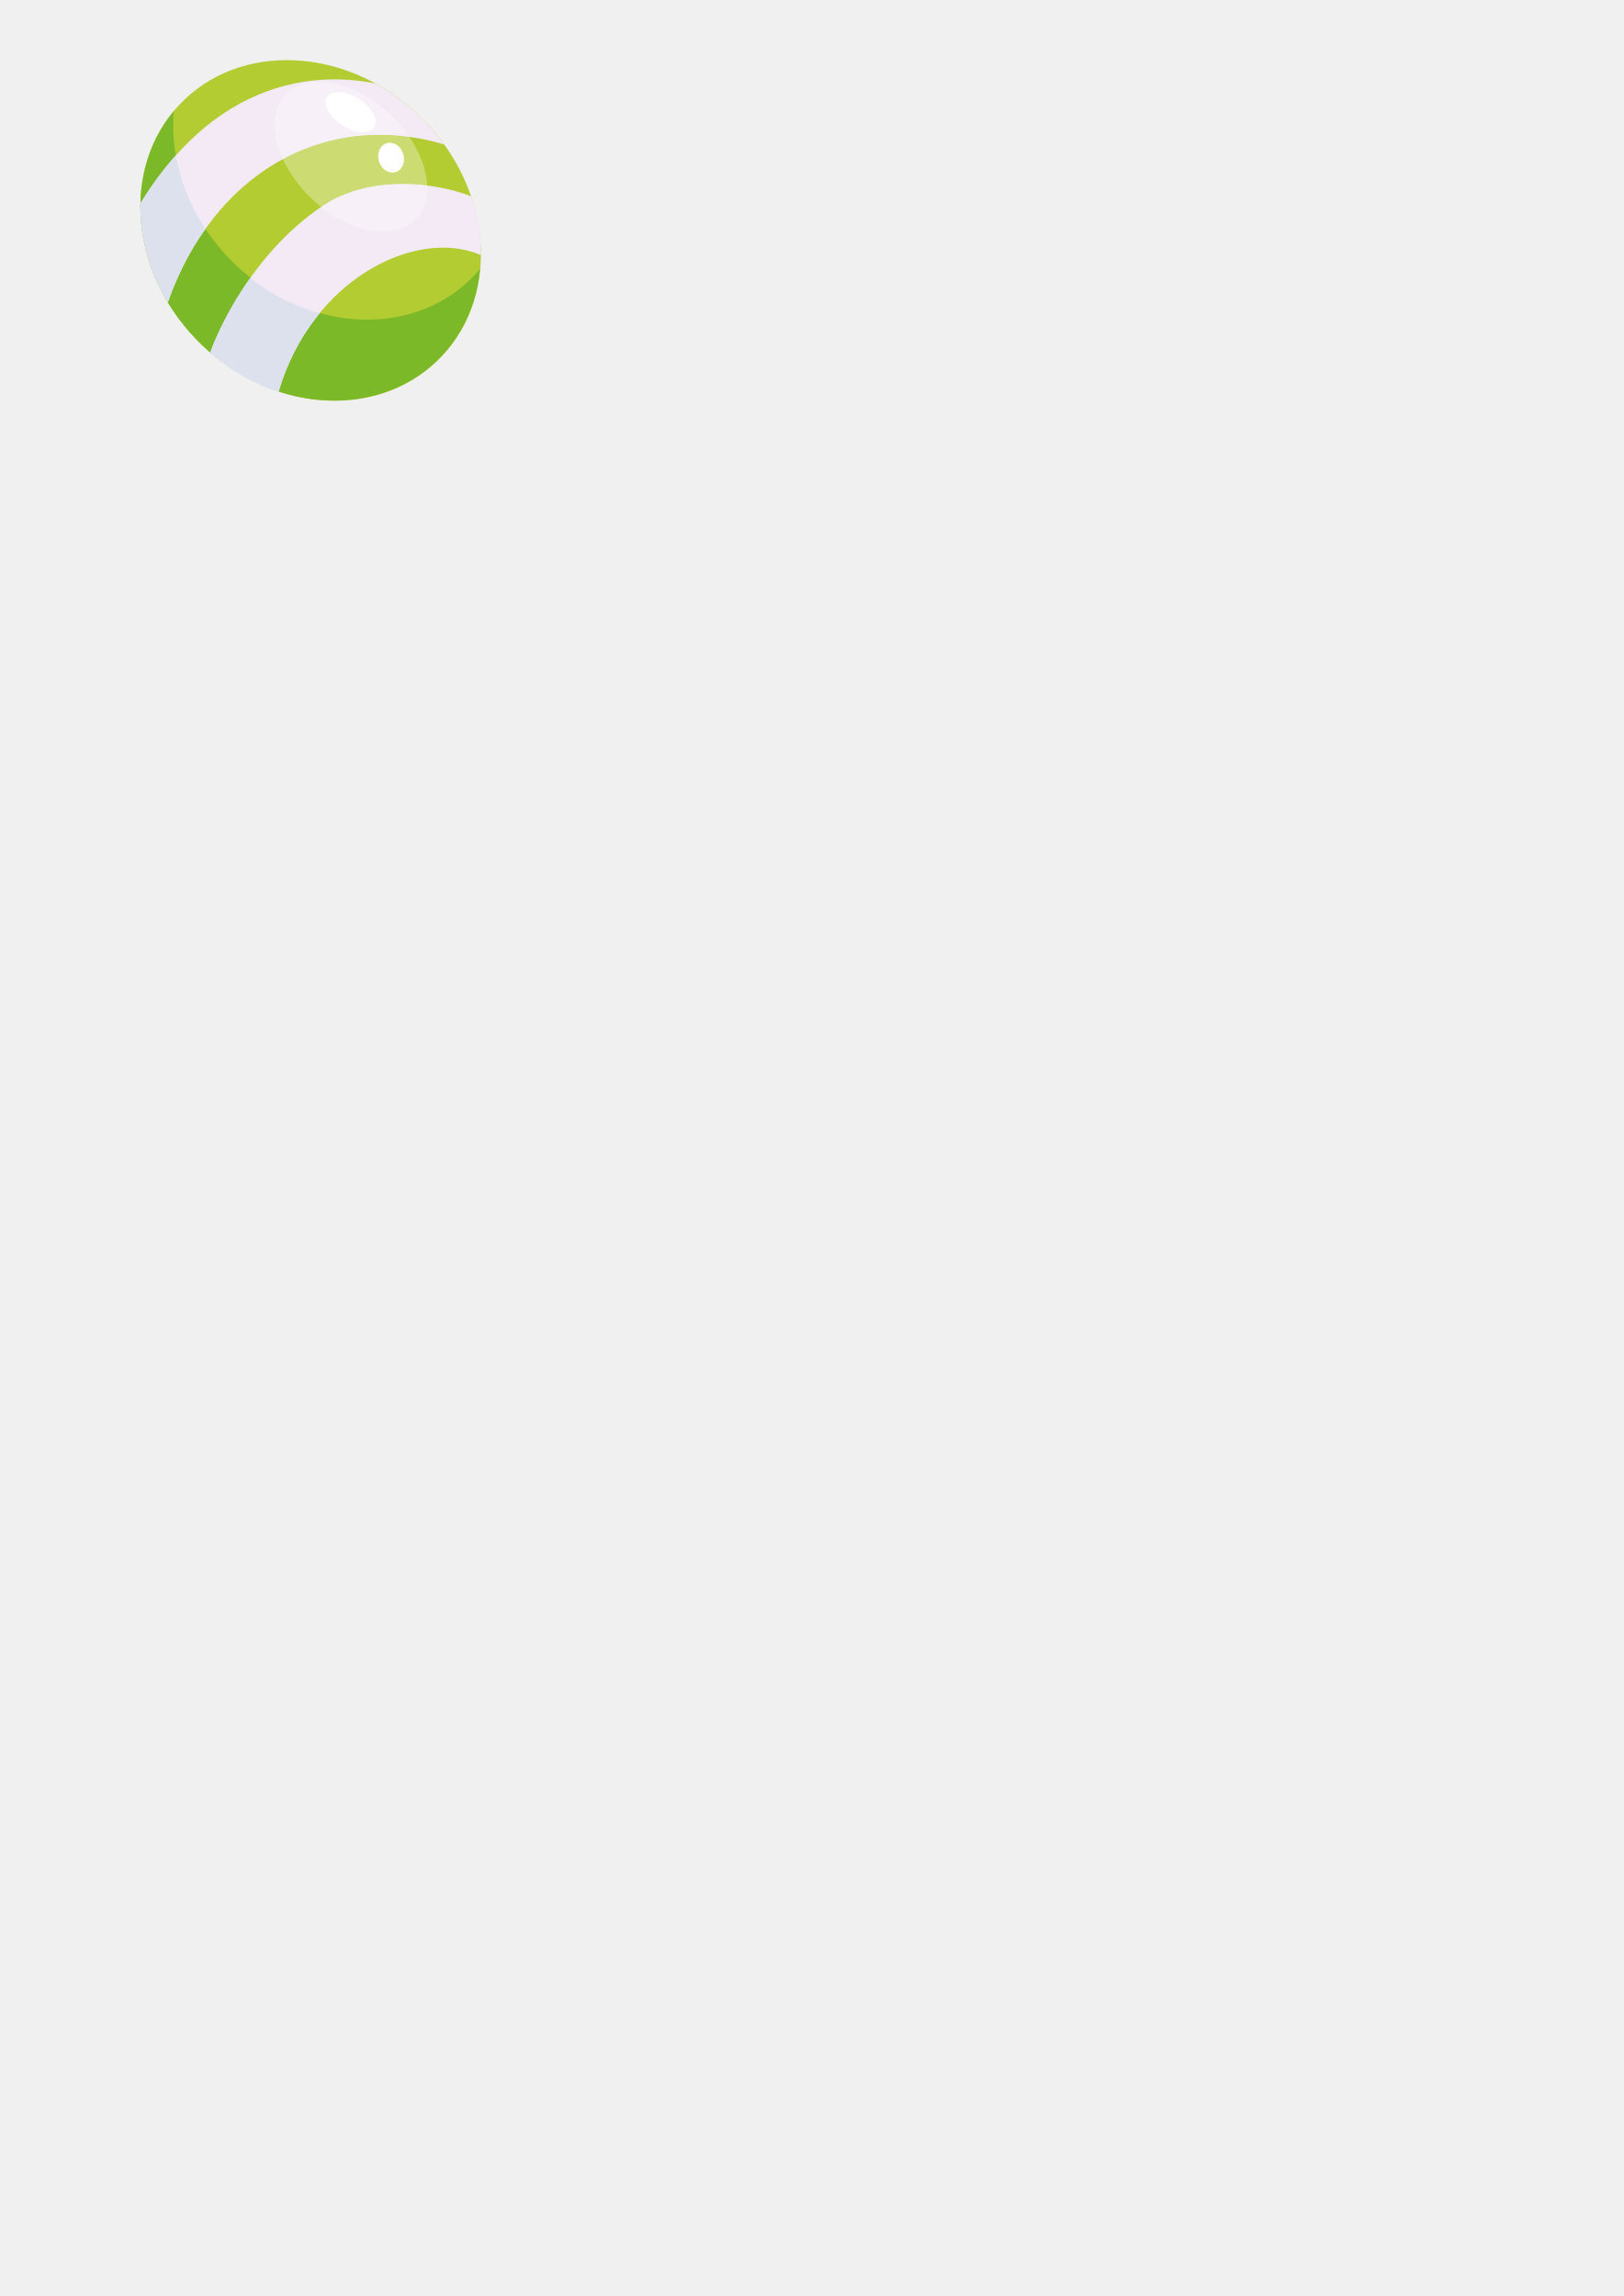
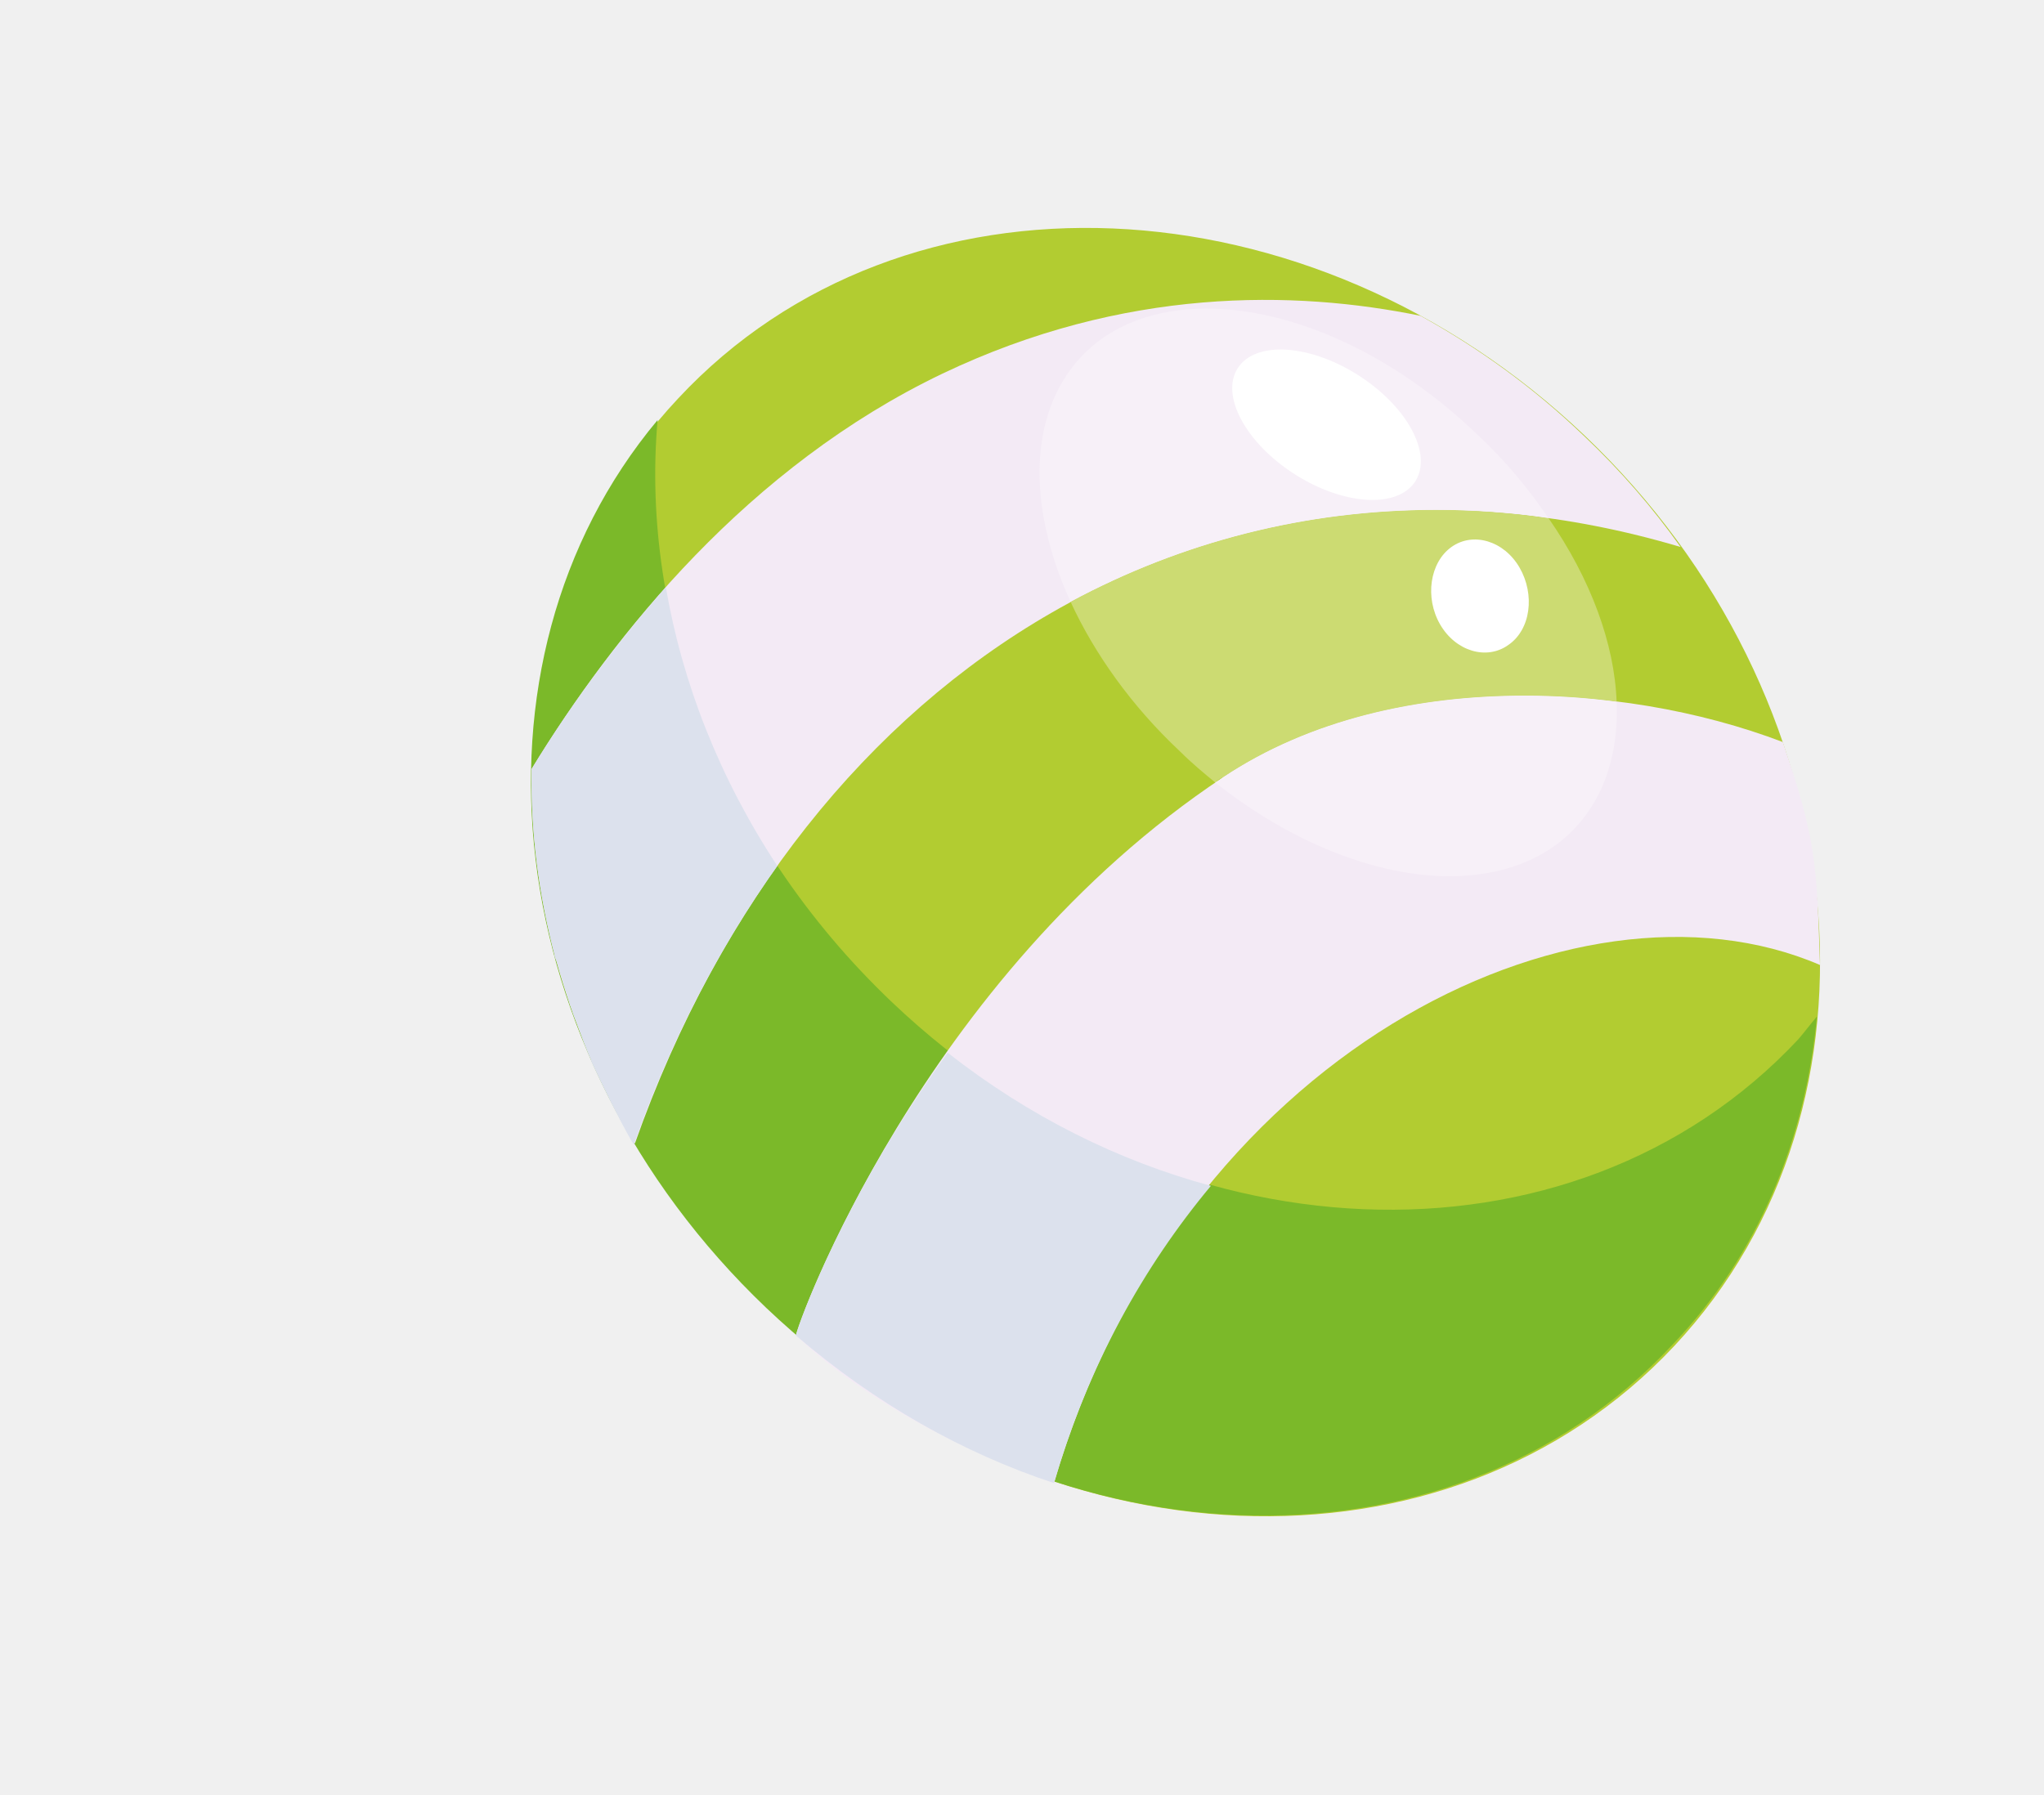
- <svg xmlns="http://www.w3.org/2000/svg" version="1.1" id="Layer_1" x="0px" y="0px" viewBox="0 0 595.28 841.89" style="enable-background:new 0 0 595.28 841.89;" xml:space="preserve">
+ <svg xmlns="http://www.w3.org/2000/svg" version="1.1" id="Layer_1" x="0px" y="0px" viewBox="0 0 198 173.9" style="enable-background:new 0 0 198 173.9;" xml:space="preserve">
  <style type="text/css">
	.st0{fill:#B2CC31;}
	.st1{fill:#7BB929;}
	.st2{fill:#F3EAF5;}
	.st3{fill:#DCE1ED;}
	.st4{fill:#CCDB72;}
	.st5{fill:#F7F0F8;}
	.st6{fill:#FFFFFF;}
</style>
  <g>
-     <path class="st0" d="M162.16,130.43c-21.85,23.37-61.17,21.74-87.83-3.63c-26.66-25.37-30.56-64.88-8.71-88.24   c21.85-23.37,61.17-21.74,87.83,3.63C180.11,67.55,184.01,107.06,162.16,130.43L162.16,130.43z" />
-     <path class="st1" d="M176,98.49c-0.61,0.73-1.18,1.5-1.84,2.21c-21.85,23.36-61.18,21.74-87.83-3.63   C69.77,81.31,62.01,60.11,63.73,40.7c-19.68,23.58-15.31,61.43,10.54,86.04c26.66,25.37,65.98,27,87.83,3.63   C170.38,121.51,174.95,110.33,176,98.49z" />
-     <path class="st2" d="M162.82,52.96c-2.73-3.79-5.83-7.42-9.37-10.78c-4.9-4.66-10.23-8.51-15.8-11.56   c-12.18-2.45-28.74-2.8-46.34,5.63c-18.81,9-31.75,25.17-39.77,38.33c-0.23,12.18,3.14,24.84,10.01,36.28   C78.08,63.78,118.79,39.91,162.82,52.96L162.82,52.96z" />
-     <path class="st3" d="M75.3,83.93c-5.62-8.46-9.22-17.69-10.84-26.98c-5.24,5.88-9.58,11.98-12.98,17.56c0,0.1,0,0.2,0,0.3   c-0.08,5.87,0.67,11.84,2.24,17.73c0.05,0.19,0.1,0.39,0.15,0.58c0.36,1.3,0.77,2.59,1.21,3.88c0.13,0.39,0.27,0.77,0.41,1.16   c0.45,1.24,0.91,2.47,1.43,3.69c0.14,0.32,0.3,0.64,0.44,0.97c1.15,2.6,2.45,5.15,3.94,7.65c0.07,0.11,0.12,0.23,0.19,0.34   C65.02,100.71,69.74,91.76,75.3,83.93z" />
-     <path class="st2" d="M172.7,71.95c-15.99-6.1-38.65-6.94-54.2,3.4c-29.18,19.41-41.38,53.26-41.36,54.12   c9.98,9.5,24.98,14.27,24.98,14.27c12.11-41.5,50.52-60.42,74.2-50.21C176.01,83.71,175.86,81.27,172.7,71.95L172.7,71.95z" />
-     <path class="st3" d="M77.06,129.4c7.66,6.59,16.18,11.41,24.99,14.29c3.35-11.37,8.7-20.98,15.15-28.81   c-8.88-2.45-17.59-6.74-25.47-12.93C81.93,115.74,77.37,128.06,77.06,129.4z" />
-     <path class="st4" d="M139.12,49.42c-12.63,0-24.63,3.1-35.41,8.92c2.29,5.03,5.86,10.07,10.56,14.54c1.12,1.07,2.27,2.07,3.44,3   c0.26-0.18,0.53-0.36,0.79-0.53c8.39-5.58,18.84-7.9,29.2-7.9c3,0,5.99,0.19,8.92,0.56c-0.25-5.59-2.52-11.88-6.56-17.82   C146.36,49.67,142.72,49.42,139.12,49.42L139.12,49.42z" />
-     <path class="st5" d="M116.92,29.94c-4.89,0-9.19,1.53-12.18,4.73c-5.13,5.49-5.19,14.55-1.04,23.67   c10.79-5.82,22.78-8.92,35.41-8.92c3.6,0,7.25,0.25,10.94,0.76c-1.92-2.83-4.25-5.59-6.94-8.15   C134.86,34.18,125.06,29.94,116.92,29.94L116.92,29.94z" />
-     <path class="st5" d="M147.7,67.45c-10.36,0-20.82,2.32-29.2,7.9c-0.27,0.18-0.53,0.36-0.79,0.53c7.45,5.93,15.72,9.09,22.75,9.09   c4.89,0,9.19-1.53,12.18-4.73c2.93-3.13,4.21-7.43,3.99-12.23C153.69,67.64,150.7,67.45,147.7,67.45L147.7,67.45z" />
-     <ellipse transform="matrix(0.5368 -0.8437 0.8437 0.5368 24.8555 127.5027)" class="st6" cx="128.54" cy="41.12" rx="5.7" ry="10.24" />
-     <path class="st6" d="M146.14,62.55c-2.13,1.5-5.09,0.6-6.61-2.02c-1.52-2.62-1.02-5.96,1.11-7.46c2.13-1.5,5.09-0.6,6.61,2.02   C148.77,57.71,148.27,61.05,146.14,62.55z" />
+     <path class="st0" d="M162.2,130.4c-21.9,23.4-61.2,21.7-87.8-3.6s-30.6-64.9-8.7-88.2c21.8-23.4,61.2-21.7,87.8,3.6   C180.1,67.5,184,107.1,162.2,130.4L162.2,130.4z" />
+     <path class="st1" d="M176,98.5c-0.6,0.7-1.2,1.5-1.8,2.2c-21.9,23.4-61.2,21.7-87.8-3.6C69.8,81.3,62,60.1,63.7,40.7   c-19.7,23.6-15.3,61.4,10.5,86c26.7,25.4,66,27,87.8,3.6C170.4,121.5,174.9,110.3,176,98.5z" />
+     <path class="st2" d="M162.8,53c-2.7-3.8-5.8-7.4-9.4-10.8c-4.9-4.7-10.2-8.5-15.8-11.6c-12.2-2.5-28.7-2.8-46.3,5.6   c-18.8,9-31.8,25.2-39.8,38.3c-0.2,12.2,3.1,24.8,10,36.3C78.1,63.8,118.8,39.9,162.8,53L162.8,53z" />
+     <path class="st3" d="M75.3,83.9c-5.6-8.5-9.2-17.7-10.8-27c-5.2,5.9-9.6,12-13,17.6c0,0.1,0,0.2,0,0.3c-0.1,5.9,0.7,11.8,2.2,17.7   c0,0.2,0.1,0.4,0.2,0.6c0.4,1.3,0.8,2.6,1.2,3.9c0.1,0.4,0.3,0.8,0.4,1.2c0.5,1.2,0.9,2.5,1.4,3.7c0.1,0.3,0.3,0.6,0.4,1   c1.2,2.6,2.5,5.2,3.9,7.7c0.1,0.1,0.1,0.2,0.2,0.3C65,100.7,69.7,91.8,75.3,83.9z" />
+     <path class="st2" d="M172.7,71.9c-16-6.1-38.7-6.9-54.2,3.4c-29.2,19.4-41.4,53.3-41.4,54.1c10,9.5,25,14.3,25,14.3   c12.1-41.5,50.5-60.4,74.2-50.2C176,83.7,175.9,81.3,172.7,71.9L172.7,71.9z" />
+     <path class="st3" d="M77.1,129.4c7.7,6.6,16.2,11.4,25,14.3c3.3-11.4,8.7-21,15.2-28.8c-8.9-2.4-17.6-6.7-25.5-12.9   C81.9,115.7,77.4,128.1,77.1,129.4z" />
+     <path class="st4" d="M139.1,49.4c-12.6,0-24.6,3.1-35.4,8.9c2.3,5,5.9,10.1,10.6,14.5c1.1,1.1,2.3,2.1,3.4,3   c0.3-0.2,0.5-0.4,0.8-0.5c8.4-5.6,18.8-7.9,29.2-7.9c3,0,6,0.2,8.9,0.6c-0.2-5.6-2.5-11.9-6.6-17.8   C146.4,49.7,142.7,49.4,139.1,49.4L139.1,49.4z" />
+     <path class="st5" d="M116.9,29.9c-4.9,0-9.2,1.5-12.2,4.7c-5.1,5.5-5.2,14.5-1,23.7c10.8-5.8,22.8-8.9,35.4-8.9   c3.6,0,7.2,0.2,10.9,0.8c-1.9-2.8-4.2-5.6-6.9-8.1C134.9,34.2,125.1,29.9,116.9,29.9L116.9,29.9z" />
+     <path class="st5" d="M147.7,67.4c-10.4,0-20.8,2.3-29.2,7.9c-0.3,0.2-0.5,0.4-0.8,0.5c7.4,5.9,15.7,9.1,22.7,9.1   c4.9,0,9.2-1.5,12.2-4.7c2.9-3.1,4.2-7.4,4-12.2C153.7,67.6,150.7,67.4,147.7,67.4L147.7,67.4z" />
+     <ellipse transform="matrix(0.5368 -0.8437 0.8437 0.5368 24.8443 127.5071)" class="st6" cx="128.5" cy="41.1" rx="5.7" ry="10.2" />
+     <path class="st6" d="M146.1,62.5c-2.1,1.5-5.1,0.6-6.6-2s-1-6,1.1-7.5s5.1-0.6,6.6,2S148.3,61,146.1,62.5z" />
  </g>
</svg>
